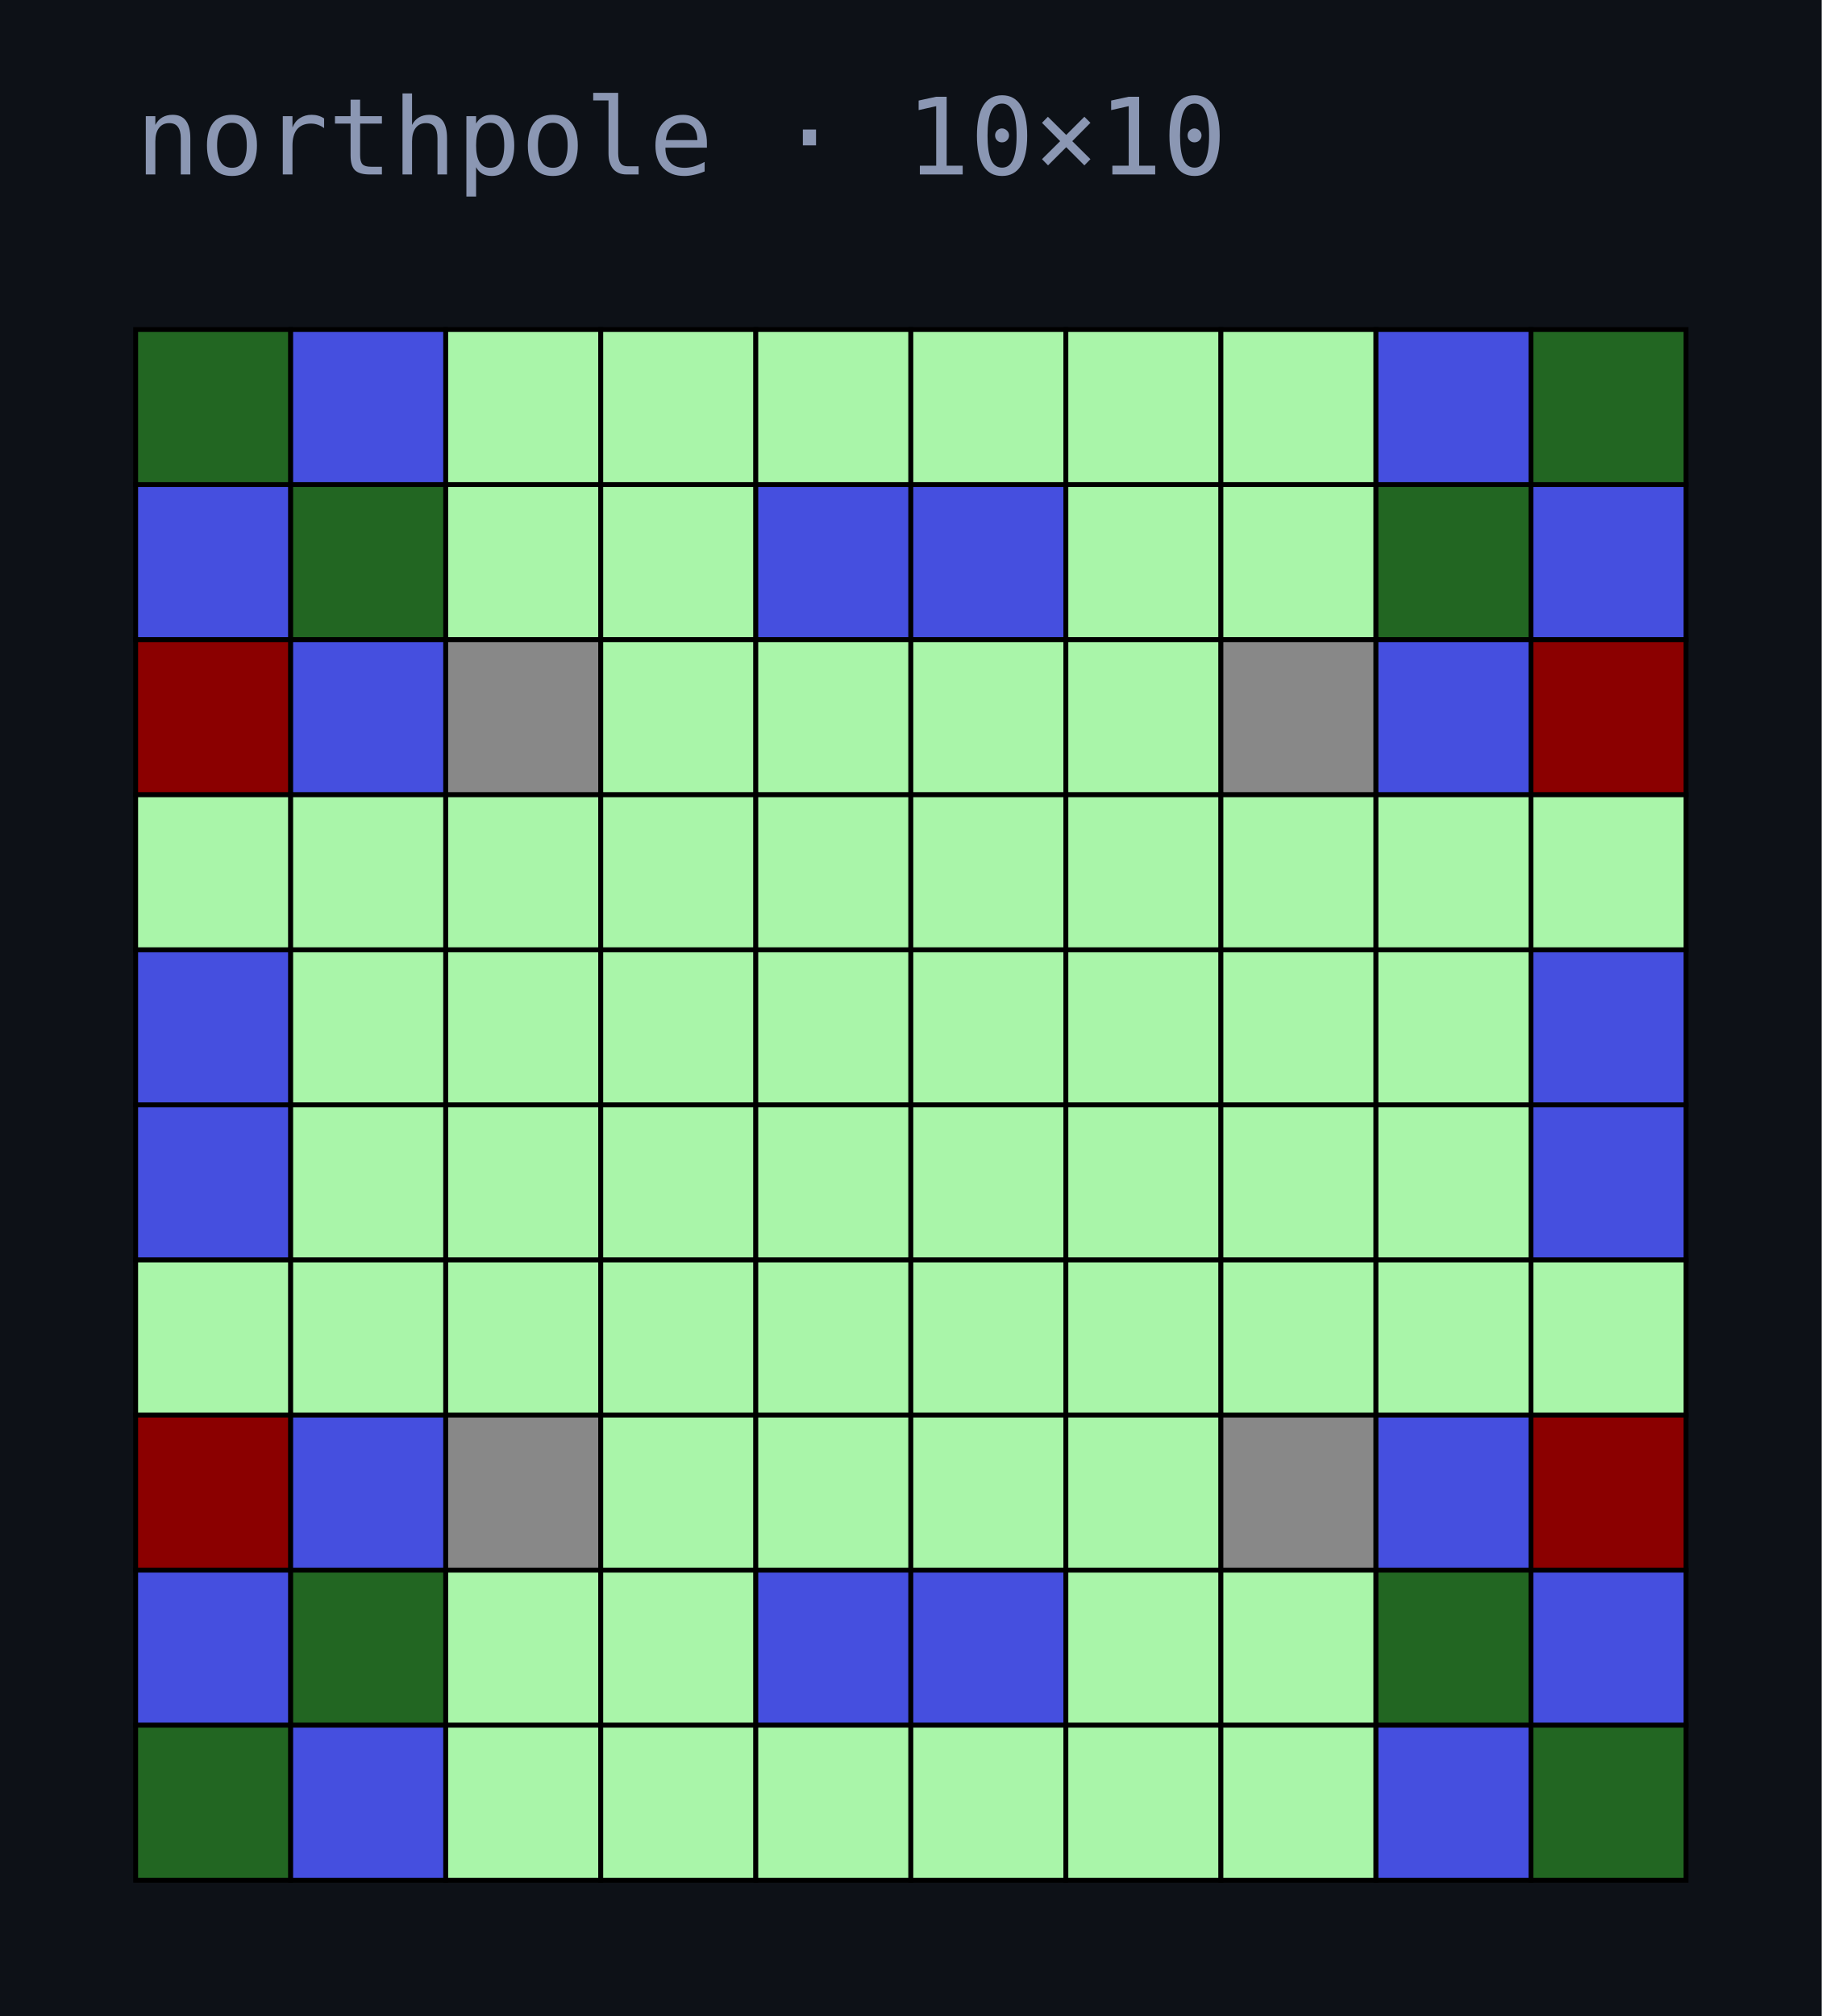
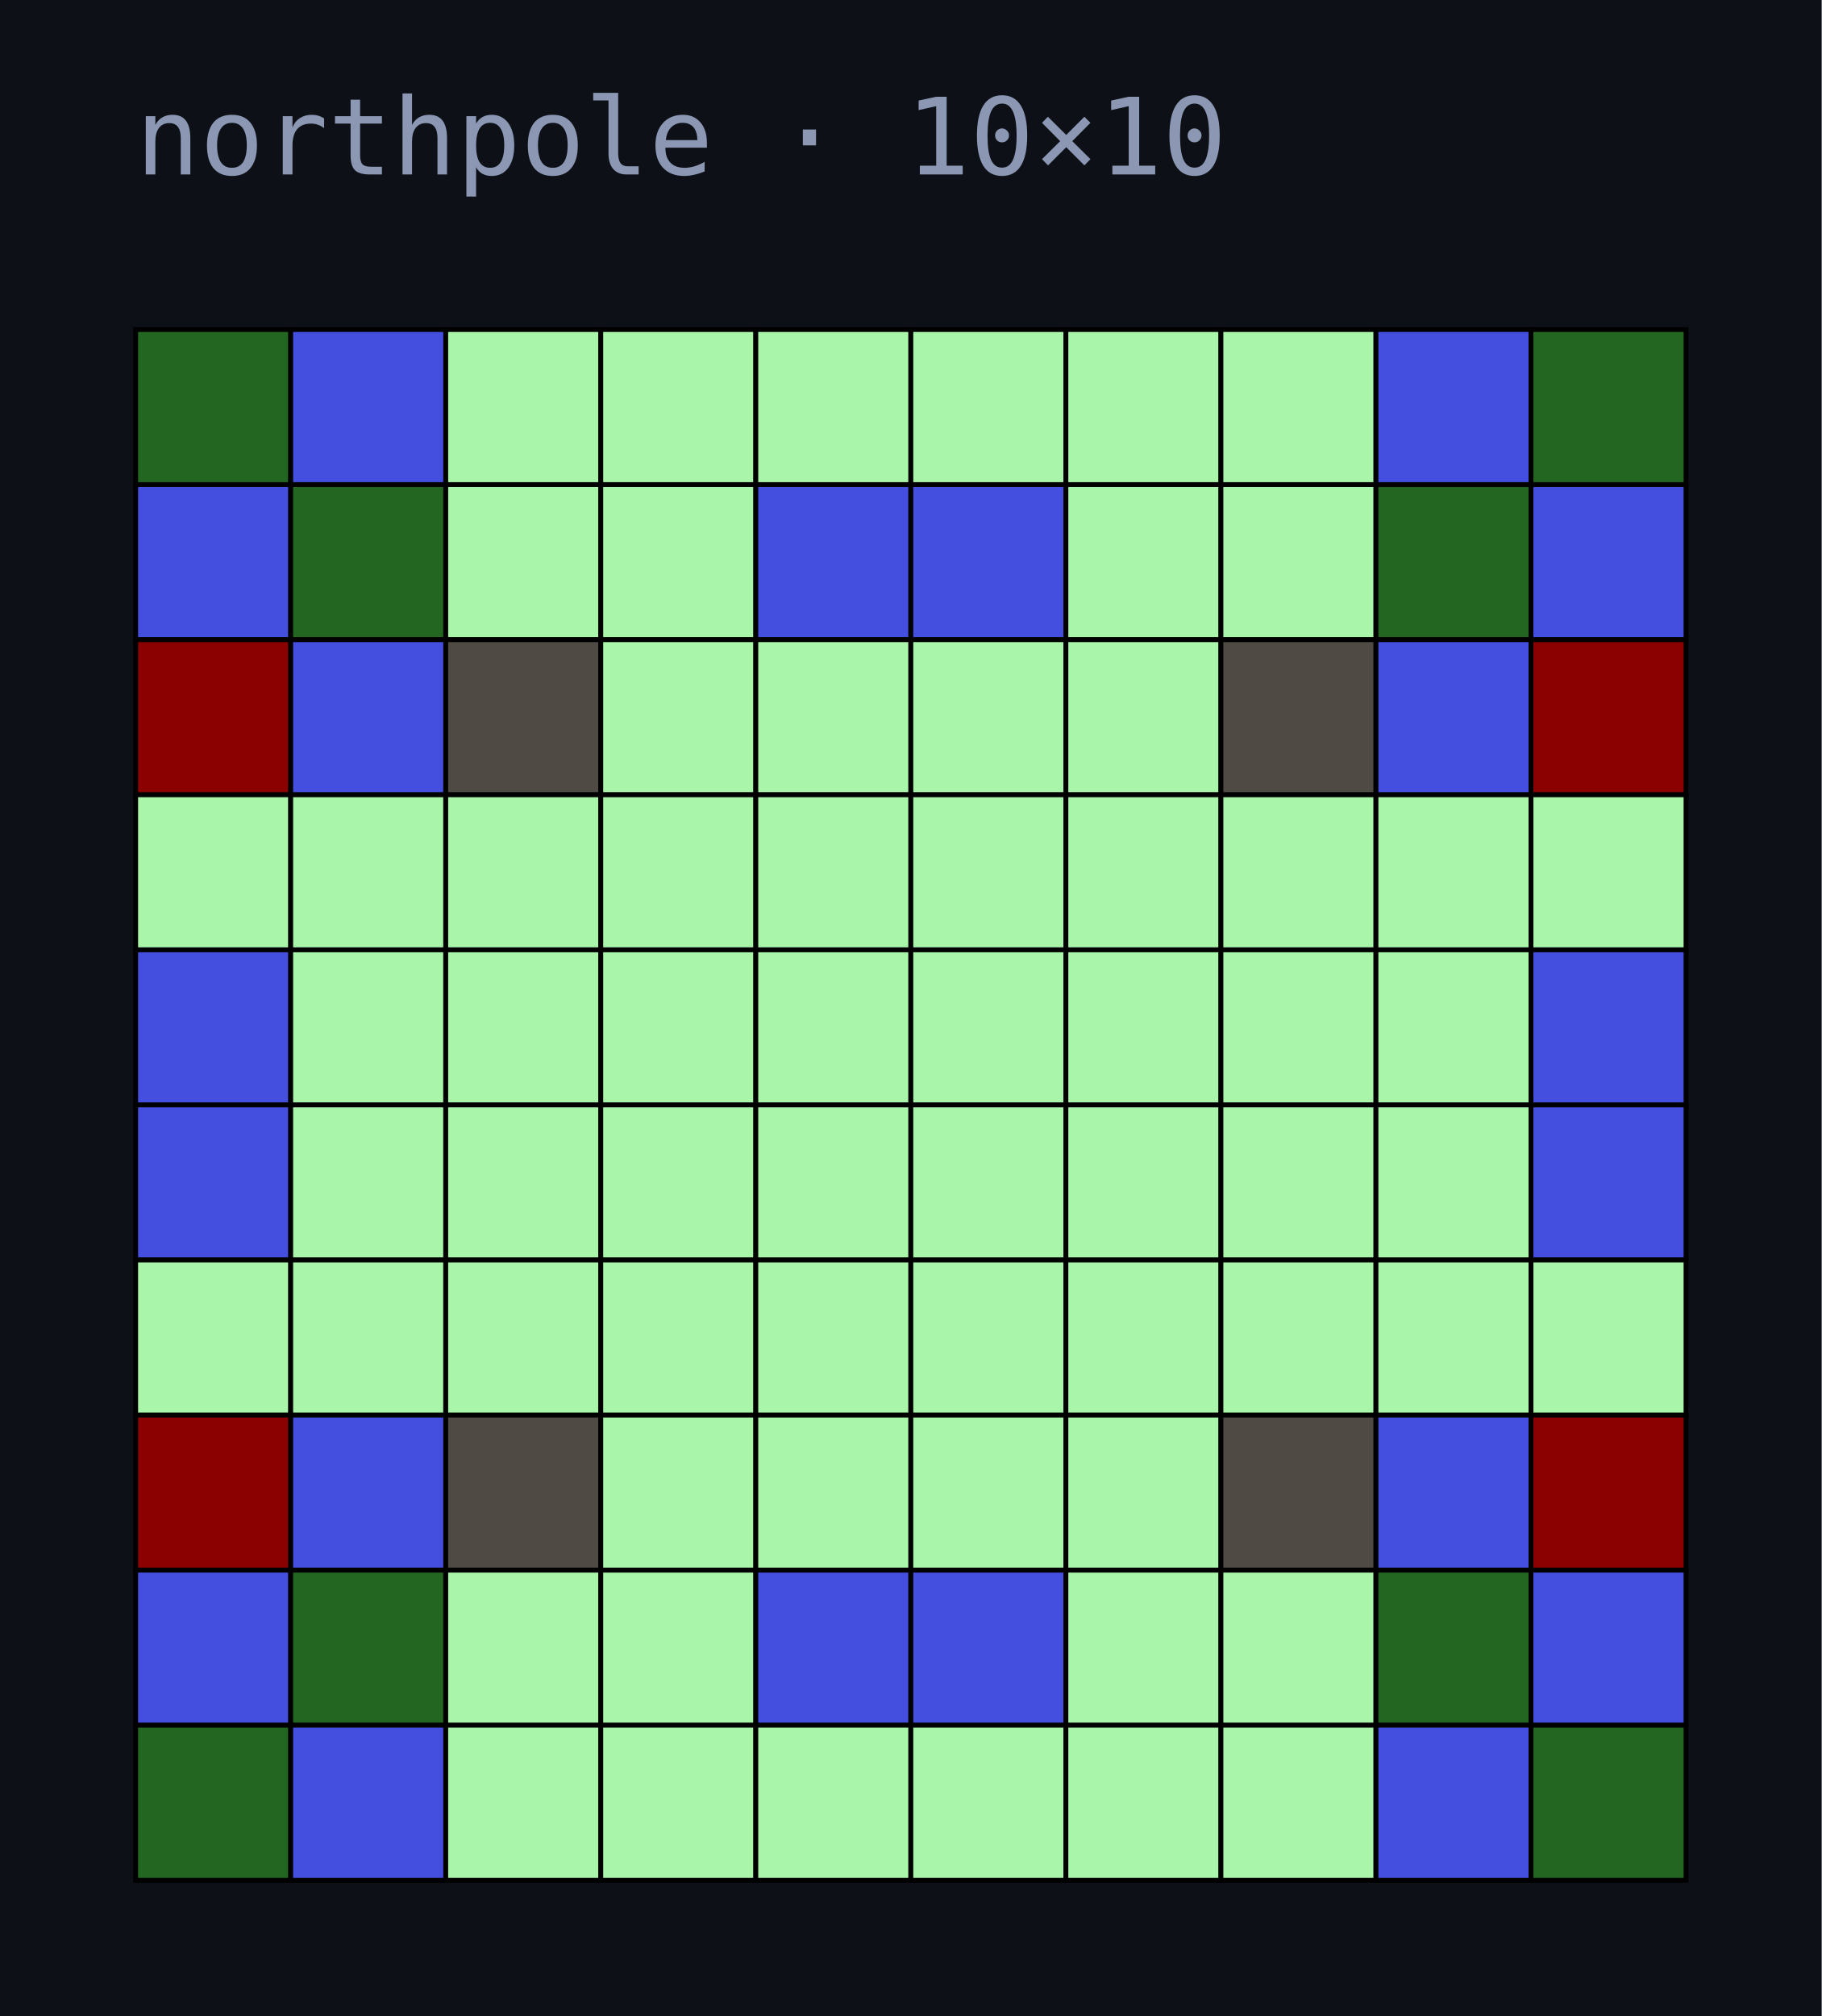
<svg xmlns="http://www.w3.org/2000/svg" width="188" height="208" viewBox="0 0 188 208">
  <rect width="100%" height="100%" fill="#0d1117" />
  <text x="14" y="18" fill="#8b97b3" font-family="ui-monospace,Menlo,Consolas,monospace" font-size="11">northpole · 10×10</text>
  <rect x="14" y="34" width="16" height="16" fill="#226622" stroke="#000" stroke-width="0.5" />
  <rect x="30" y="34" width="16" height="16" fill="#454FDF" stroke="#000" stroke-width="0.5" />
  <rect x="46" y="34" width="16" height="16" fill="#A9F5A9" stroke="#000" stroke-width="0.5" />
  <rect x="62" y="34" width="16" height="16" fill="#A9F5A9" stroke="#000" stroke-width="0.5" />
  <rect x="78" y="34" width="16" height="16" fill="#A9F5A9" stroke="#000" stroke-width="0.5" />
  <rect x="94" y="34" width="16" height="16" fill="#A9F5A9" stroke="#000" stroke-width="0.5" />
  <rect x="110" y="34" width="16" height="16" fill="#A9F5A9" stroke="#000" stroke-width="0.5" />
  <rect x="126" y="34" width="16" height="16" fill="#A9F5A9" stroke="#000" stroke-width="0.5" />
  <rect x="142" y="34" width="16" height="16" fill="#454FDF" stroke="#000" stroke-width="0.5" />
  <rect x="158" y="34" width="16" height="16" fill="#226622" stroke="#000" stroke-width="0.5" />
  <rect x="14" y="50" width="16" height="16" fill="#454FDF" stroke="#000" stroke-width="0.5" />
  <rect x="30" y="50" width="16" height="16" fill="#226622" stroke="#000" stroke-width="0.5" />
  <rect x="46" y="50" width="16" height="16" fill="#A9F5A9" stroke="#000" stroke-width="0.5" />
  <rect x="62" y="50" width="16" height="16" fill="#A9F5A9" stroke="#000" stroke-width="0.5" />
  <rect x="78" y="50" width="16" height="16" fill="#454FDF" stroke="#000" stroke-width="0.5" />
  <rect x="94" y="50" width="16" height="16" fill="#454FDF" stroke="#000" stroke-width="0.5" />
  <rect x="110" y="50" width="16" height="16" fill="#A9F5A9" stroke="#000" stroke-width="0.5" />
  <rect x="126" y="50" width="16" height="16" fill="#A9F5A9" stroke="#000" stroke-width="0.5" />
  <rect x="142" y="50" width="16" height="16" fill="#226622" stroke="#000" stroke-width="0.5" />
  <rect x="158" y="50" width="16" height="16" fill="#454FDF" stroke="#000" stroke-width="0.5" />
  <rect x="14" y="66" width="16" height="16" fill="#8B0000" stroke="#000" stroke-width="0.5" />
  <rect x="30" y="66" width="16" height="16" fill="#454FDF" stroke="#000" stroke-width="0.5" />
-   <rect x="46" y="66" width="16" height="16" fill="#888888" stroke="#000" stroke-width="0.5" />
+   <rect x="46" y="66" width="16" height="16" fill="#4f4a44" stroke="#000" stroke-width="0.5" />
  <rect x="62" y="66" width="16" height="16" fill="#A9F5A9" stroke="#000" stroke-width="0.5" />
  <rect x="78" y="66" width="16" height="16" fill="#A9F5A9" stroke="#000" stroke-width="0.5" />
  <rect x="94" y="66" width="16" height="16" fill="#A9F5A9" stroke="#000" stroke-width="0.5" />
  <rect x="110" y="66" width="16" height="16" fill="#A9F5A9" stroke="#000" stroke-width="0.5" />
-   <rect x="126" y="66" width="16" height="16" fill="#888888" stroke="#000" stroke-width="0.5" />
+   <rect x="126" y="66" width="16" height="16" fill="#4f4a44" stroke="#000" stroke-width="0.5" />
  <rect x="142" y="66" width="16" height="16" fill="#454FDF" stroke="#000" stroke-width="0.5" />
  <rect x="158" y="66" width="16" height="16" fill="#8B0000" stroke="#000" stroke-width="0.5" />
  <rect x="14" y="82" width="16" height="16" fill="#A9F5A9" stroke="#000" stroke-width="0.5" />
  <rect x="30" y="82" width="16" height="16" fill="#A9F5A9" stroke="#000" stroke-width="0.5" />
  <rect x="46" y="82" width="16" height="16" fill="#A9F5A9" stroke="#000" stroke-width="0.5" />
  <rect x="62" y="82" width="16" height="16" fill="#A9F5A9" stroke="#000" stroke-width="0.5" />
  <rect x="78" y="82" width="16" height="16" fill="#A9F5A9" stroke="#000" stroke-width="0.5" />
  <rect x="94" y="82" width="16" height="16" fill="#A9F5A9" stroke="#000" stroke-width="0.5" />
  <rect x="110" y="82" width="16" height="16" fill="#A9F5A9" stroke="#000" stroke-width="0.5" />
  <rect x="126" y="82" width="16" height="16" fill="#A9F5A9" stroke="#000" stroke-width="0.5" />
  <rect x="142" y="82" width="16" height="16" fill="#A9F5A9" stroke="#000" stroke-width="0.5" />
  <rect x="158" y="82" width="16" height="16" fill="#A9F5A9" stroke="#000" stroke-width="0.5" />
  <rect x="14" y="98" width="16" height="16" fill="#454FDF" stroke="#000" stroke-width="0.5" />
  <rect x="30" y="98" width="16" height="16" fill="#A9F5A9" stroke="#000" stroke-width="0.5" />
  <rect x="46" y="98" width="16" height="16" fill="#A9F5A9" stroke="#000" stroke-width="0.5" />
  <rect x="62" y="98" width="16" height="16" fill="#A9F5A9" stroke="#000" stroke-width="0.5" />
  <rect x="78" y="98" width="16" height="16" fill="#A9F5A9" stroke="#000" stroke-width="0.5" />
  <rect x="94" y="98" width="16" height="16" fill="#A9F5A9" stroke="#000" stroke-width="0.5" />
  <rect x="110" y="98" width="16" height="16" fill="#A9F5A9" stroke="#000" stroke-width="0.5" />
  <rect x="126" y="98" width="16" height="16" fill="#A9F5A9" stroke="#000" stroke-width="0.5" />
  <rect x="142" y="98" width="16" height="16" fill="#A9F5A9" stroke="#000" stroke-width="0.5" />
  <rect x="158" y="98" width="16" height="16" fill="#454FDF" stroke="#000" stroke-width="0.5" />
  <rect x="14" y="114" width="16" height="16" fill="#454FDF" stroke="#000" stroke-width="0.5" />
  <rect x="30" y="114" width="16" height="16" fill="#A9F5A9" stroke="#000" stroke-width="0.5" />
  <rect x="46" y="114" width="16" height="16" fill="#A9F5A9" stroke="#000" stroke-width="0.5" />
  <rect x="62" y="114" width="16" height="16" fill="#A9F5A9" stroke="#000" stroke-width="0.5" />
  <rect x="78" y="114" width="16" height="16" fill="#A9F5A9" stroke="#000" stroke-width="0.5" />
  <rect x="94" y="114" width="16" height="16" fill="#A9F5A9" stroke="#000" stroke-width="0.5" />
  <rect x="110" y="114" width="16" height="16" fill="#A9F5A9" stroke="#000" stroke-width="0.5" />
  <rect x="126" y="114" width="16" height="16" fill="#A9F5A9" stroke="#000" stroke-width="0.5" />
  <rect x="142" y="114" width="16" height="16" fill="#A9F5A9" stroke="#000" stroke-width="0.5" />
  <rect x="158" y="114" width="16" height="16" fill="#454FDF" stroke="#000" stroke-width="0.5" />
  <rect x="14" y="130" width="16" height="16" fill="#A9F5A9" stroke="#000" stroke-width="0.5" />
  <rect x="30" y="130" width="16" height="16" fill="#A9F5A9" stroke="#000" stroke-width="0.5" />
  <rect x="46" y="130" width="16" height="16" fill="#A9F5A9" stroke="#000" stroke-width="0.5" />
  <rect x="62" y="130" width="16" height="16" fill="#A9F5A9" stroke="#000" stroke-width="0.5" />
  <rect x="78" y="130" width="16" height="16" fill="#A9F5A9" stroke="#000" stroke-width="0.5" />
  <rect x="94" y="130" width="16" height="16" fill="#A9F5A9" stroke="#000" stroke-width="0.5" />
  <rect x="110" y="130" width="16" height="16" fill="#A9F5A9" stroke="#000" stroke-width="0.5" />
  <rect x="126" y="130" width="16" height="16" fill="#A9F5A9" stroke="#000" stroke-width="0.5" />
  <rect x="142" y="130" width="16" height="16" fill="#A9F5A9" stroke="#000" stroke-width="0.5" />
  <rect x="158" y="130" width="16" height="16" fill="#A9F5A9" stroke="#000" stroke-width="0.5" />
  <rect x="14" y="146" width="16" height="16" fill="#8B0000" stroke="#000" stroke-width="0.5" />
  <rect x="30" y="146" width="16" height="16" fill="#454FDF" stroke="#000" stroke-width="0.5" />
-   <rect x="46" y="146" width="16" height="16" fill="#888888" stroke="#000" stroke-width="0.5" />
+   <rect x="46" y="146" width="16" height="16" fill="#4f4a44" stroke="#000" stroke-width="0.5" />
  <rect x="62" y="146" width="16" height="16" fill="#A9F5A9" stroke="#000" stroke-width="0.5" />
  <rect x="78" y="146" width="16" height="16" fill="#A9F5A9" stroke="#000" stroke-width="0.5" />
  <rect x="94" y="146" width="16" height="16" fill="#A9F5A9" stroke="#000" stroke-width="0.5" />
  <rect x="110" y="146" width="16" height="16" fill="#A9F5A9" stroke="#000" stroke-width="0.5" />
-   <rect x="126" y="146" width="16" height="16" fill="#888888" stroke="#000" stroke-width="0.5" />
+   <rect x="126" y="146" width="16" height="16" fill="#4f4a44" stroke="#000" stroke-width="0.5" />
  <rect x="142" y="146" width="16" height="16" fill="#454FDF" stroke="#000" stroke-width="0.5" />
  <rect x="158" y="146" width="16" height="16" fill="#8B0000" stroke="#000" stroke-width="0.5" />
  <rect x="14" y="162" width="16" height="16" fill="#454FDF" stroke="#000" stroke-width="0.5" />
  <rect x="30" y="162" width="16" height="16" fill="#226622" stroke="#000" stroke-width="0.5" />
  <rect x="46" y="162" width="16" height="16" fill="#A9F5A9" stroke="#000" stroke-width="0.5" />
  <rect x="62" y="162" width="16" height="16" fill="#A9F5A9" stroke="#000" stroke-width="0.5" />
  <rect x="78" y="162" width="16" height="16" fill="#454FDF" stroke="#000" stroke-width="0.5" />
  <rect x="94" y="162" width="16" height="16" fill="#454FDF" stroke="#000" stroke-width="0.5" />
  <rect x="110" y="162" width="16" height="16" fill="#A9F5A9" stroke="#000" stroke-width="0.5" />
  <rect x="126" y="162" width="16" height="16" fill="#A9F5A9" stroke="#000" stroke-width="0.5" />
  <rect x="142" y="162" width="16" height="16" fill="#226622" stroke="#000" stroke-width="0.5" />
  <rect x="158" y="162" width="16" height="16" fill="#454FDF" stroke="#000" stroke-width="0.5" />
  <rect x="14" y="178" width="16" height="16" fill="#226622" stroke="#000" stroke-width="0.5" />
  <rect x="30" y="178" width="16" height="16" fill="#454FDF" stroke="#000" stroke-width="0.5" />
  <rect x="46" y="178" width="16" height="16" fill="#A9F5A9" stroke="#000" stroke-width="0.5" />
  <rect x="62" y="178" width="16" height="16" fill="#A9F5A9" stroke="#000" stroke-width="0.5" />
  <rect x="78" y="178" width="16" height="16" fill="#A9F5A9" stroke="#000" stroke-width="0.5" />
  <rect x="94" y="178" width="16" height="16" fill="#A9F5A9" stroke="#000" stroke-width="0.5" />
  <rect x="110" y="178" width="16" height="16" fill="#A9F5A9" stroke="#000" stroke-width="0.5" />
  <rect x="126" y="178" width="16" height="16" fill="#A9F5A9" stroke="#000" stroke-width="0.5" />
  <rect x="142" y="178" width="16" height="16" fill="#454FDF" stroke="#000" stroke-width="0.5" />
  <rect x="158" y="178" width="16" height="16" fill="#226622" stroke="#000" stroke-width="0.5" />
</svg>
